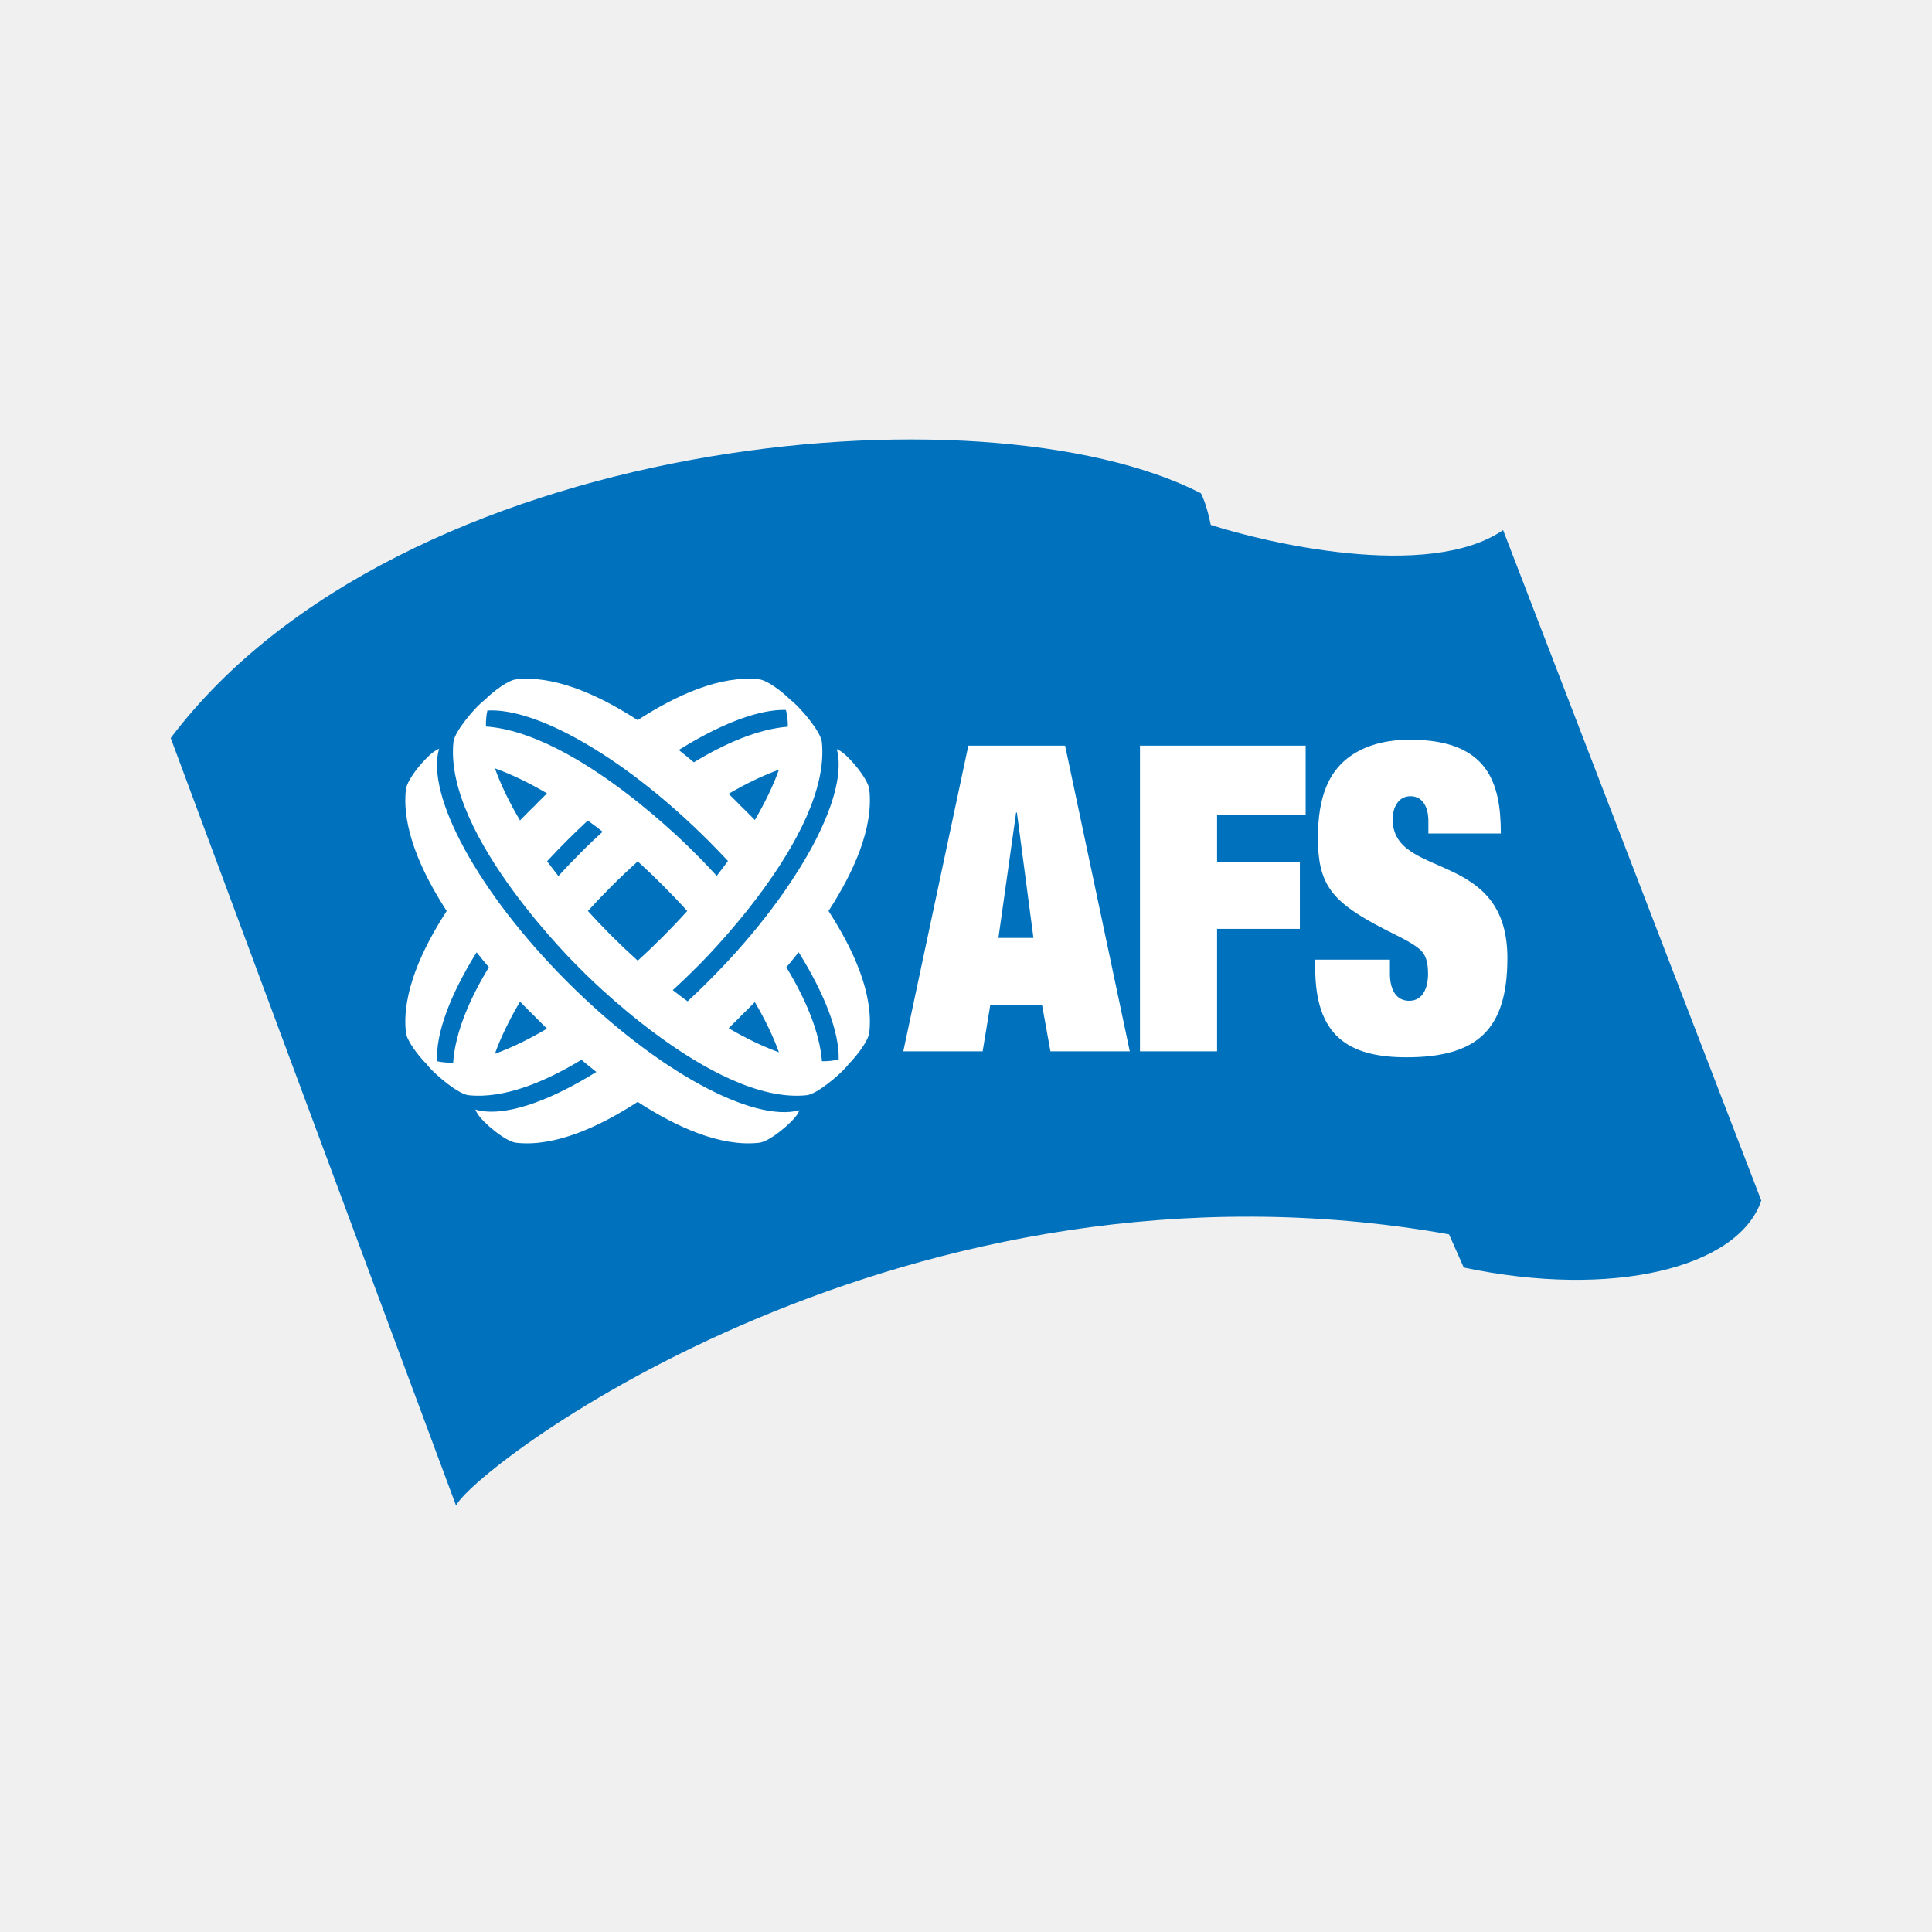
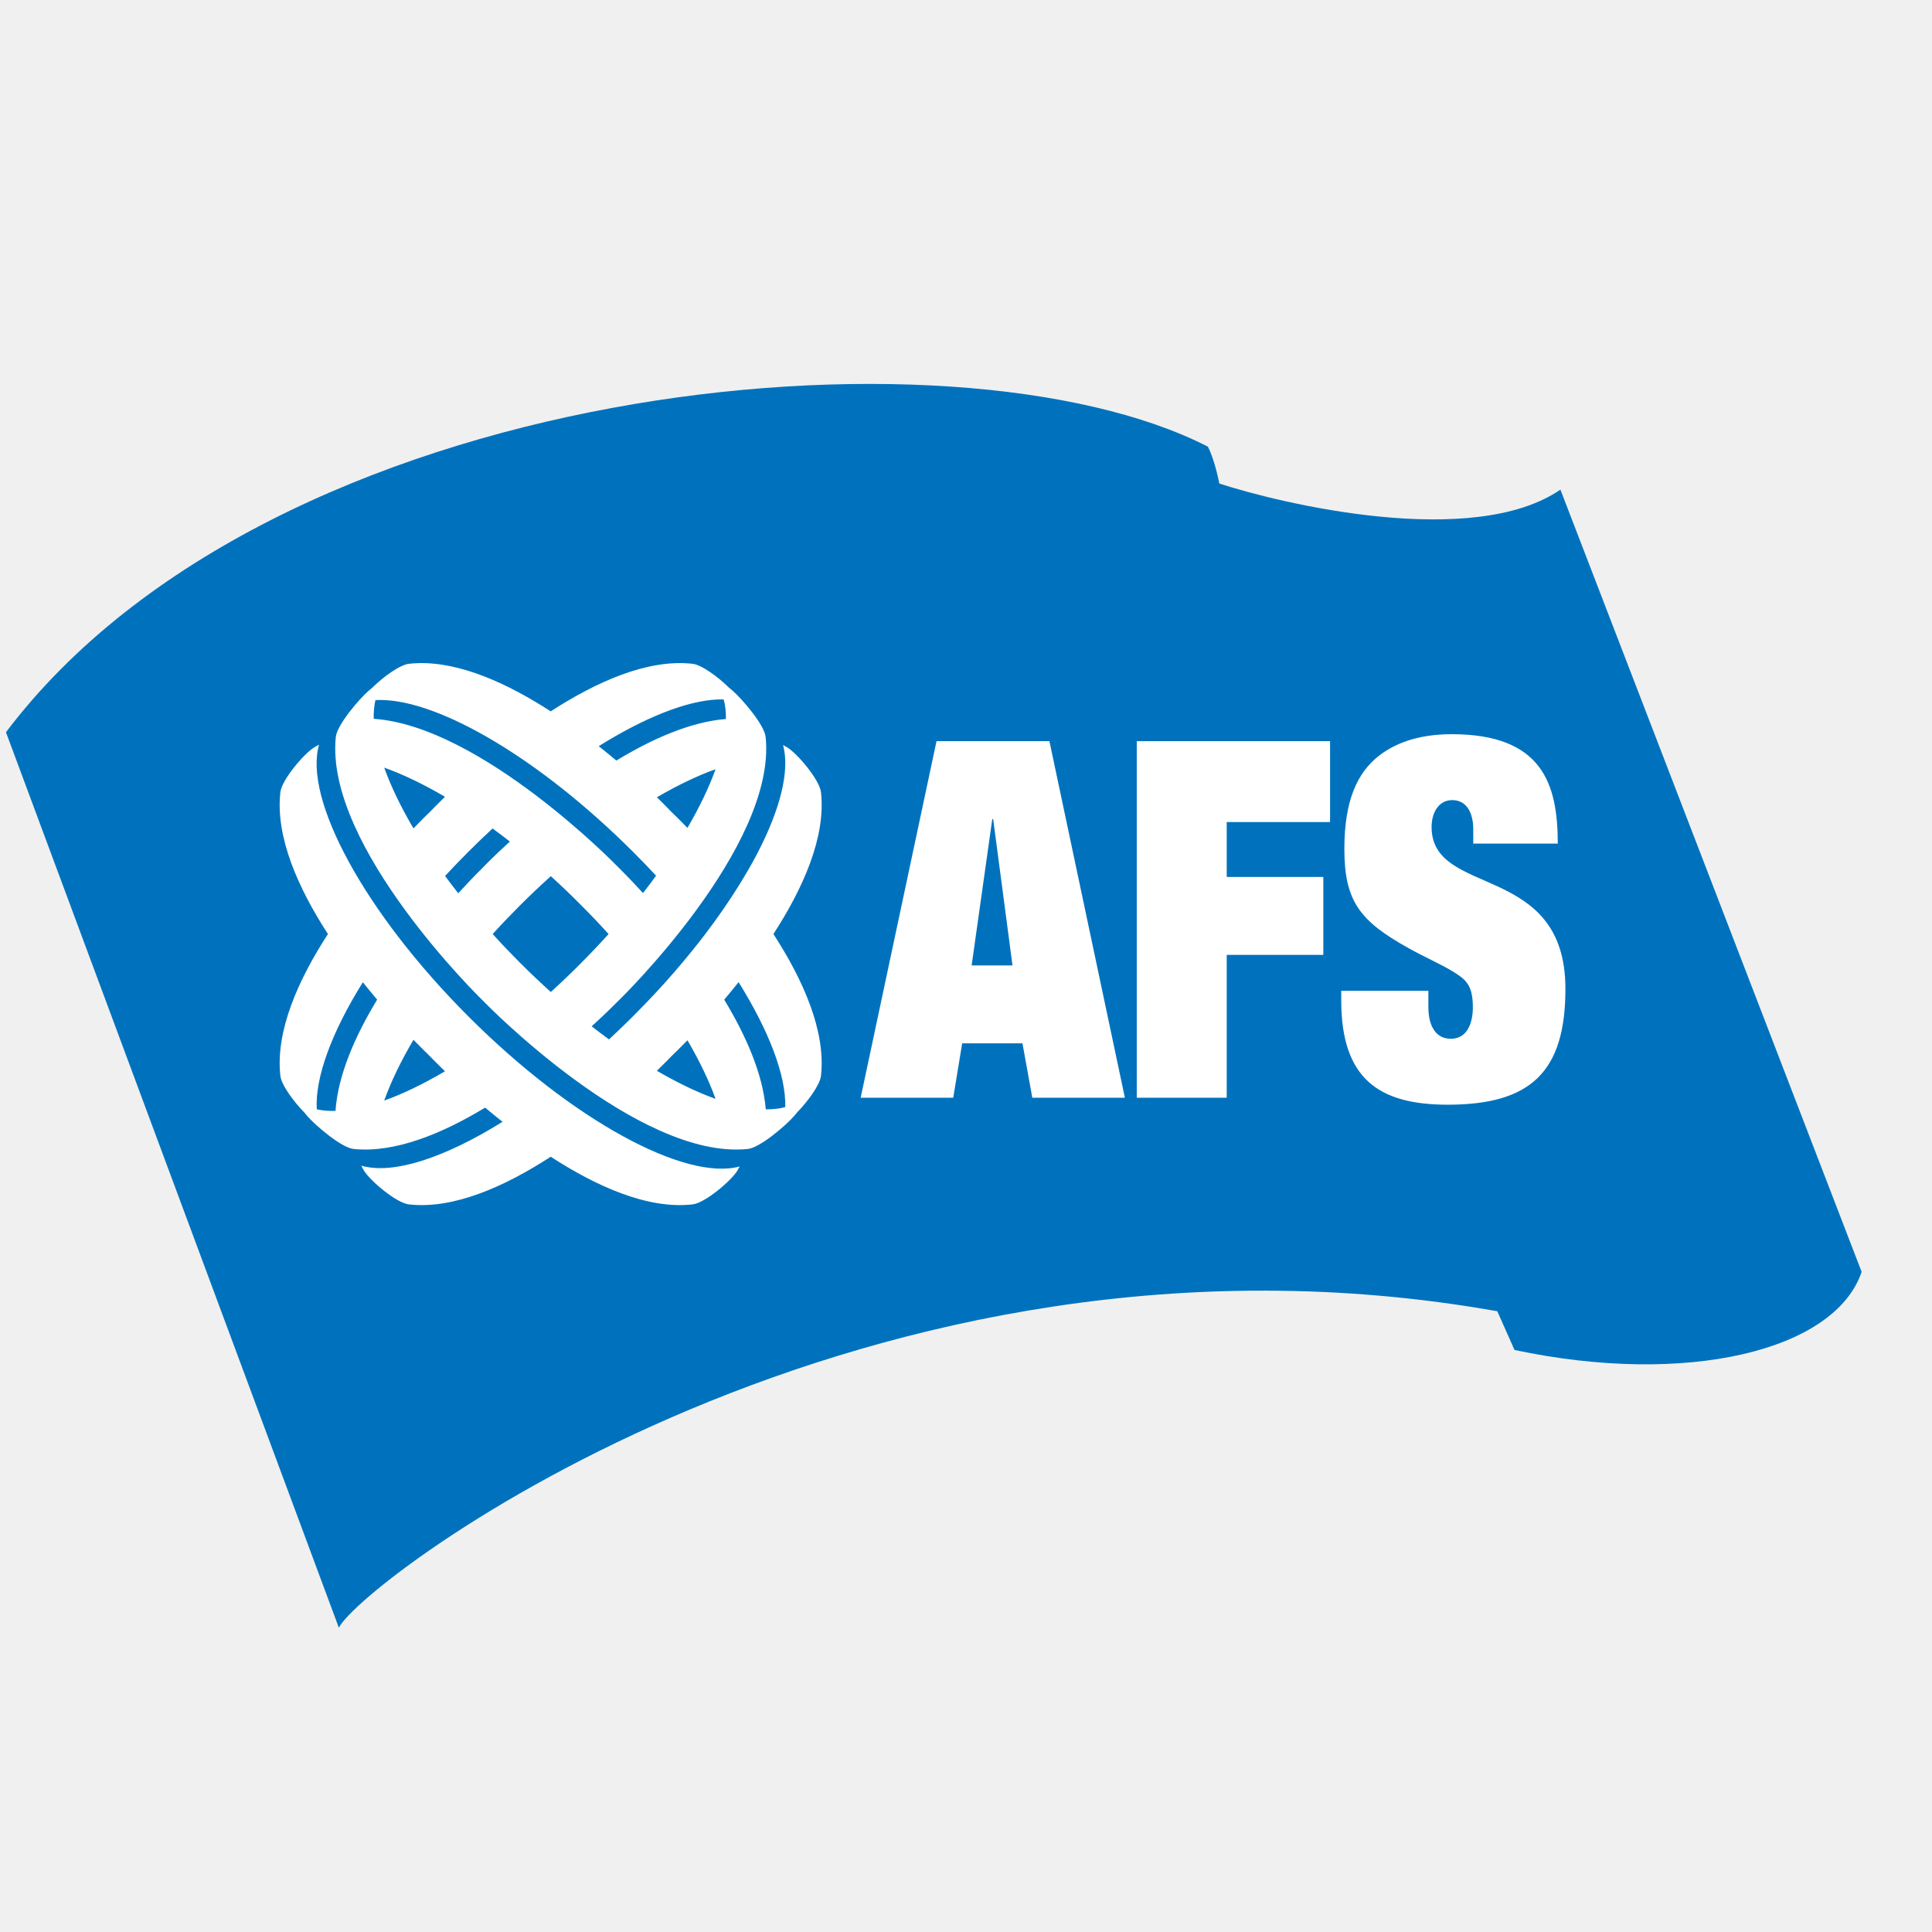
- <svg xmlns="http://www.w3.org/2000/svg" version="1.1" width="700" height="700" id="svg4451">
+ <svg xmlns="http://www.w3.org/2000/svg" version="1.1" width="112.5pt" height="112.5pt" id="svg4451">
  <defs id="defs4453" />
-   <g transform="translate(0,-180)" id="layer1">
+   <g transform="translate(-15,-55) scale(0.25)" id="layer1">
    <path d="M 435.121,358.718 C 356.207,318.213 144.784,337.636 61.851,447.399 L 165.232,725.495 c 7.677,-14.993 163.526,-133.123 359.768,-98.274 l 5.344,12.025 c 53.694,11.377 99.528,0.188 107.805,-24.252 L 544.598,372.06 c -27.261,18.692 -87.002,4.278 -105.931,-1.895 0,0 -1.289,-7.043 -3.546,-11.447" id="path964" style="fill:#0072bd;fill-opacity:1;fill-rule:nonzero;stroke:none" />
    <path d="m 189.689,425.95 c -0.885,0.03 -1.755,0.091 -2.625,0.188 -2.808,0.251 -8.107,4.121 -11.438,7.438 -0.383,0.293 -0.731,0.579 -1.094,0.906 -2.836,2.445 -9.902,10.613 -10.25,14.438 -3.476,34.068 45.531,81.688 45.531,81.688 l 0.688,0.688 c 0,0 47.627,49.008 81.688,45.531 3.825,-0.355 11.985,-7.401 14.438,-10.25 0.32,-0.362 0.6,-0.725 0.906,-1.094 3.295,-3.358 7.173,-8.609 7.438,-11.438 1.54,-13.913 -5.648,-29.896 -14.781,-43.969 9.134,-14.087 16.321,-30.042 14.781,-43.969 -0.348,-3.825 -7.368,-12.154 -10.594,-14.062 -0.376,-0.23 -0.783,-0.454 -1.188,-0.656 2.167,7.928 -0.845,19.876 -8,33.656 -1.7,3.274 -3.667,6.638 -5.812,10.094 -3.038,4.856 -6.477,9.866 -10.344,14.938 -1.372,1.811 -2.804,3.619 -4.281,5.438 -3.414,4.222 -7.092,8.473 -11,12.688 -2.278,2.459 -4.669,4.898 -7.094,7.344 l -1.188,1.188 c -2.104,2.076 -4.233,4.098 -6.344,6.062 -1.784,-1.31 -3.571,-2.648 -5.375,-4.062 4.884,-4.445 7.781,-7.438 7.781,-7.438 l 0.719,-0.688 c 0,0 49.015,-47.62 45.531,-81.688 -0.348,-3.825 -7.446,-11.992 -10.281,-14.438 -0.362,-0.327 -0.718,-0.614 -1.094,-0.906 -3.344,-3.316 -8.592,-7.187 -11.406,-7.438 -13.92,-1.54 -29.889,5.655 -43.969,14.781 -13.2,-8.556 -28.074,-15.413 -41.344,-14.969 z m 93.156,11.281 c 0.644,-0.028 1.292,-0.015 1.906,0 0.495,1.825 0.722,3.854 0.688,6.062 -11.029,0.885 -22.982,6.204 -34.031,12.906 -1.735,-1.456 -3.56,-2.95 -5.469,-4.469 14.265,-8.902 27.245,-14.085 36.906,-14.5 z m -104.5,0.156 c 18.277,0.149 49.372,18.278 78.312,47.219 2.424,2.431 4.816,4.884 7.094,7.344 -1.303,1.797 -2.655,3.602 -4.062,5.406 -4.452,-4.884 -7.438,-7.781 -7.438,-7.781 l -0.719,-0.719 c 0,0 -42.111,-43.333 -75.469,-45.625 -0.049,-2.09 0.127,-4.036 0.531,-5.812 0.562,-0.033 1.16,-0.036 1.75,-0.031 z m 332.5,10.625 c -10.889,0 -18.013,3.092 -22.75,6.812 -6.41,5.121 -10.594,13.489 -10.594,28.844 0,16.435 5.031,22.508 20.094,30.875 5.03,2.794 10.043,4.961 13.812,7.281 3.623,2.32 6,3.866 6,11 0,4.807 -1.688,9.781 -6.844,9.781 -4.884,0 -6.969,-4.361 -6.969,-9.781 l 0,-5.125 -27.062,0 0,2.969 c 0,24.363 11.702,32.406 33.062,32.406 25.819,0 36.562,-10.219 36.562,-35.969 0,-39.544 -41.562,-28.221 -41.562,-50.25 0,-4.501 2.212,-8.375 6.406,-8.375 4.73,0 6.531,4.346 6.531,9 l 0,4.5 26.25,0 c 0,-18.455 -4.743,-33.969 -32.938,-33.969 z m -160,2.156 -23.562,110.75 28.75,0 2.781,-16.906 18.719,0 3.062,16.906 28.75,0 -23.438,-110.75 -35.062,0 z m 62.188,0 0,110.75 27.938,0 0,-44.375 30,0 0,-24.188 -30,0 0,-17.062 32.094,0 0,-25.125 -60.031,0 z m -253.938,1.094 c -0.481,0.23 -0.946,0.51 -1.406,0.781 -3.24,1.909 -10.284,10.238 -10.625,14.062 -1.547,13.927 5.641,29.882 14.781,43.969 -9.141,14.073 -16.328,30.056 -14.781,43.969 0.258,2.829 4.135,8.079 7.438,11.438 0.3,0.369 0.593,0.731 0.906,1.094 2.452,2.849 10.627,9.895 14.438,10.25 12.77,1.303 27.457,-4.755 40.812,-12.844 1.707,1.442 3.518,2.908 5.406,4.406 -18.086,11.258 -34.097,16.474 -43.844,13.625 0.23,0.481 0.478,0.978 0.75,1.438 1.902,3.219 10.262,10.259 14.094,10.594 13.913,1.554 29.889,-5.672 43.969,-14.812 14.08,9.141 30.049,16.366 43.969,14.812 3.818,-0.334 12.161,-7.375 14.062,-10.594 0.223,-0.39 0.43,-0.783 0.625,-1.188 -16.86,4.591 -51.858,-14.24 -84.156,-46.531 -32.479,-32.479 -51.342,-67.727 -46.438,-84.469 z m 20.219,7.125 c 5.831,2.09 12.208,5.14 18.875,9.062 -2.884,2.808 -4.531,4.562 -4.531,4.562 l -0.719,0.688 c 0,0 -1.731,1.664 -4.531,4.562 -3.943,-6.667 -6.997,-13.044 -9.094,-18.875 z m 102.906,0.5 c -2.02,5.643 -4.971,11.788 -8.719,18.219 -2.724,-2.808 -4.406,-4.406 -4.406,-4.406 l -0.719,-0.688 c 0,0 -1.56,-1.682 -4.375,-4.406 6.43,-3.755 12.576,-6.698 18.219,-8.719 z m 85.938,15.5 0.281,0 6,45.438 -12.688,0 6.406,-45.438 z m -155.188,2.906 c 1.79,1.303 3.585,2.641 5.375,4.062 -4.919,4.473 -7.844,7.5 -7.844,7.5 l -0.688,0.719 c 0,0 -3.013,2.911 -7.5,7.844 -1.407,-1.811 -2.784,-3.591 -4.094,-5.375 2.355,-2.543 4.797,-5.079 7.312,-7.594 2.473,-2.459 4.95,-4.857 7.438,-7.156 z m 18.094,14.812 c 2.982,2.703 5.959,5.546 8.906,8.5 3.142,3.142 6.168,6.292 9.031,9.469 -2.863,3.177 -5.889,6.358 -9.031,9.5 -2.947,2.961 -5.917,5.783 -8.906,8.5 -3.191,-2.877 -6.375,-5.889 -9.531,-9.031 -2.961,-2.975 -5.814,-5.973 -8.531,-8.969 2.717,-2.996 5.57,-5.97 8.531,-8.938 3.156,-3.149 6.34,-6.161 9.531,-9.031 z m 58.312,32.906 c 9.489,15.23 14.737,28.996 14.5,38.812 -1.818,0.502 -3.861,0.708 -6.062,0.688 -0.899,-11.029 -6.204,-22.999 -12.906,-34.062 1.449,-1.714 2.943,-3.522 4.469,-5.438 z m -116.688,0.031 c 1.498,1.895 2.988,3.699 4.438,5.406 -6.821,11.238 -12.171,23.395 -12.938,34.562 -2.097,0.056 -4.036,-0.11 -5.812,-0.5 -0.571,-9.823 4.601,-23.898 14.312,-39.469 z m 15.719,17.875 c 2.801,2.891 4.531,4.531 4.531,4.531 l 0.719,0.719 c 0,0 1.64,1.731 4.531,4.531 -6.667,3.922 -13.037,7.018 -18.875,9.094 2.09,-5.824 5.164,-12.222 9.094,-18.875 z m 85.094,0.156 c 3.748,6.437 6.698,12.544 8.719,18.188 -5.643,-2.027 -11.788,-4.964 -18.219,-8.719 2.815,-2.724 4.375,-4.375 4.375,-4.375 l 0.719,-0.719 c 0,0 1.682,-1.574 4.406,-4.375 z" id="path968" style="fill:#ffffff;fill-opacity:1;fill-rule:evenodd;stroke:none" />
  </g>
</svg>
